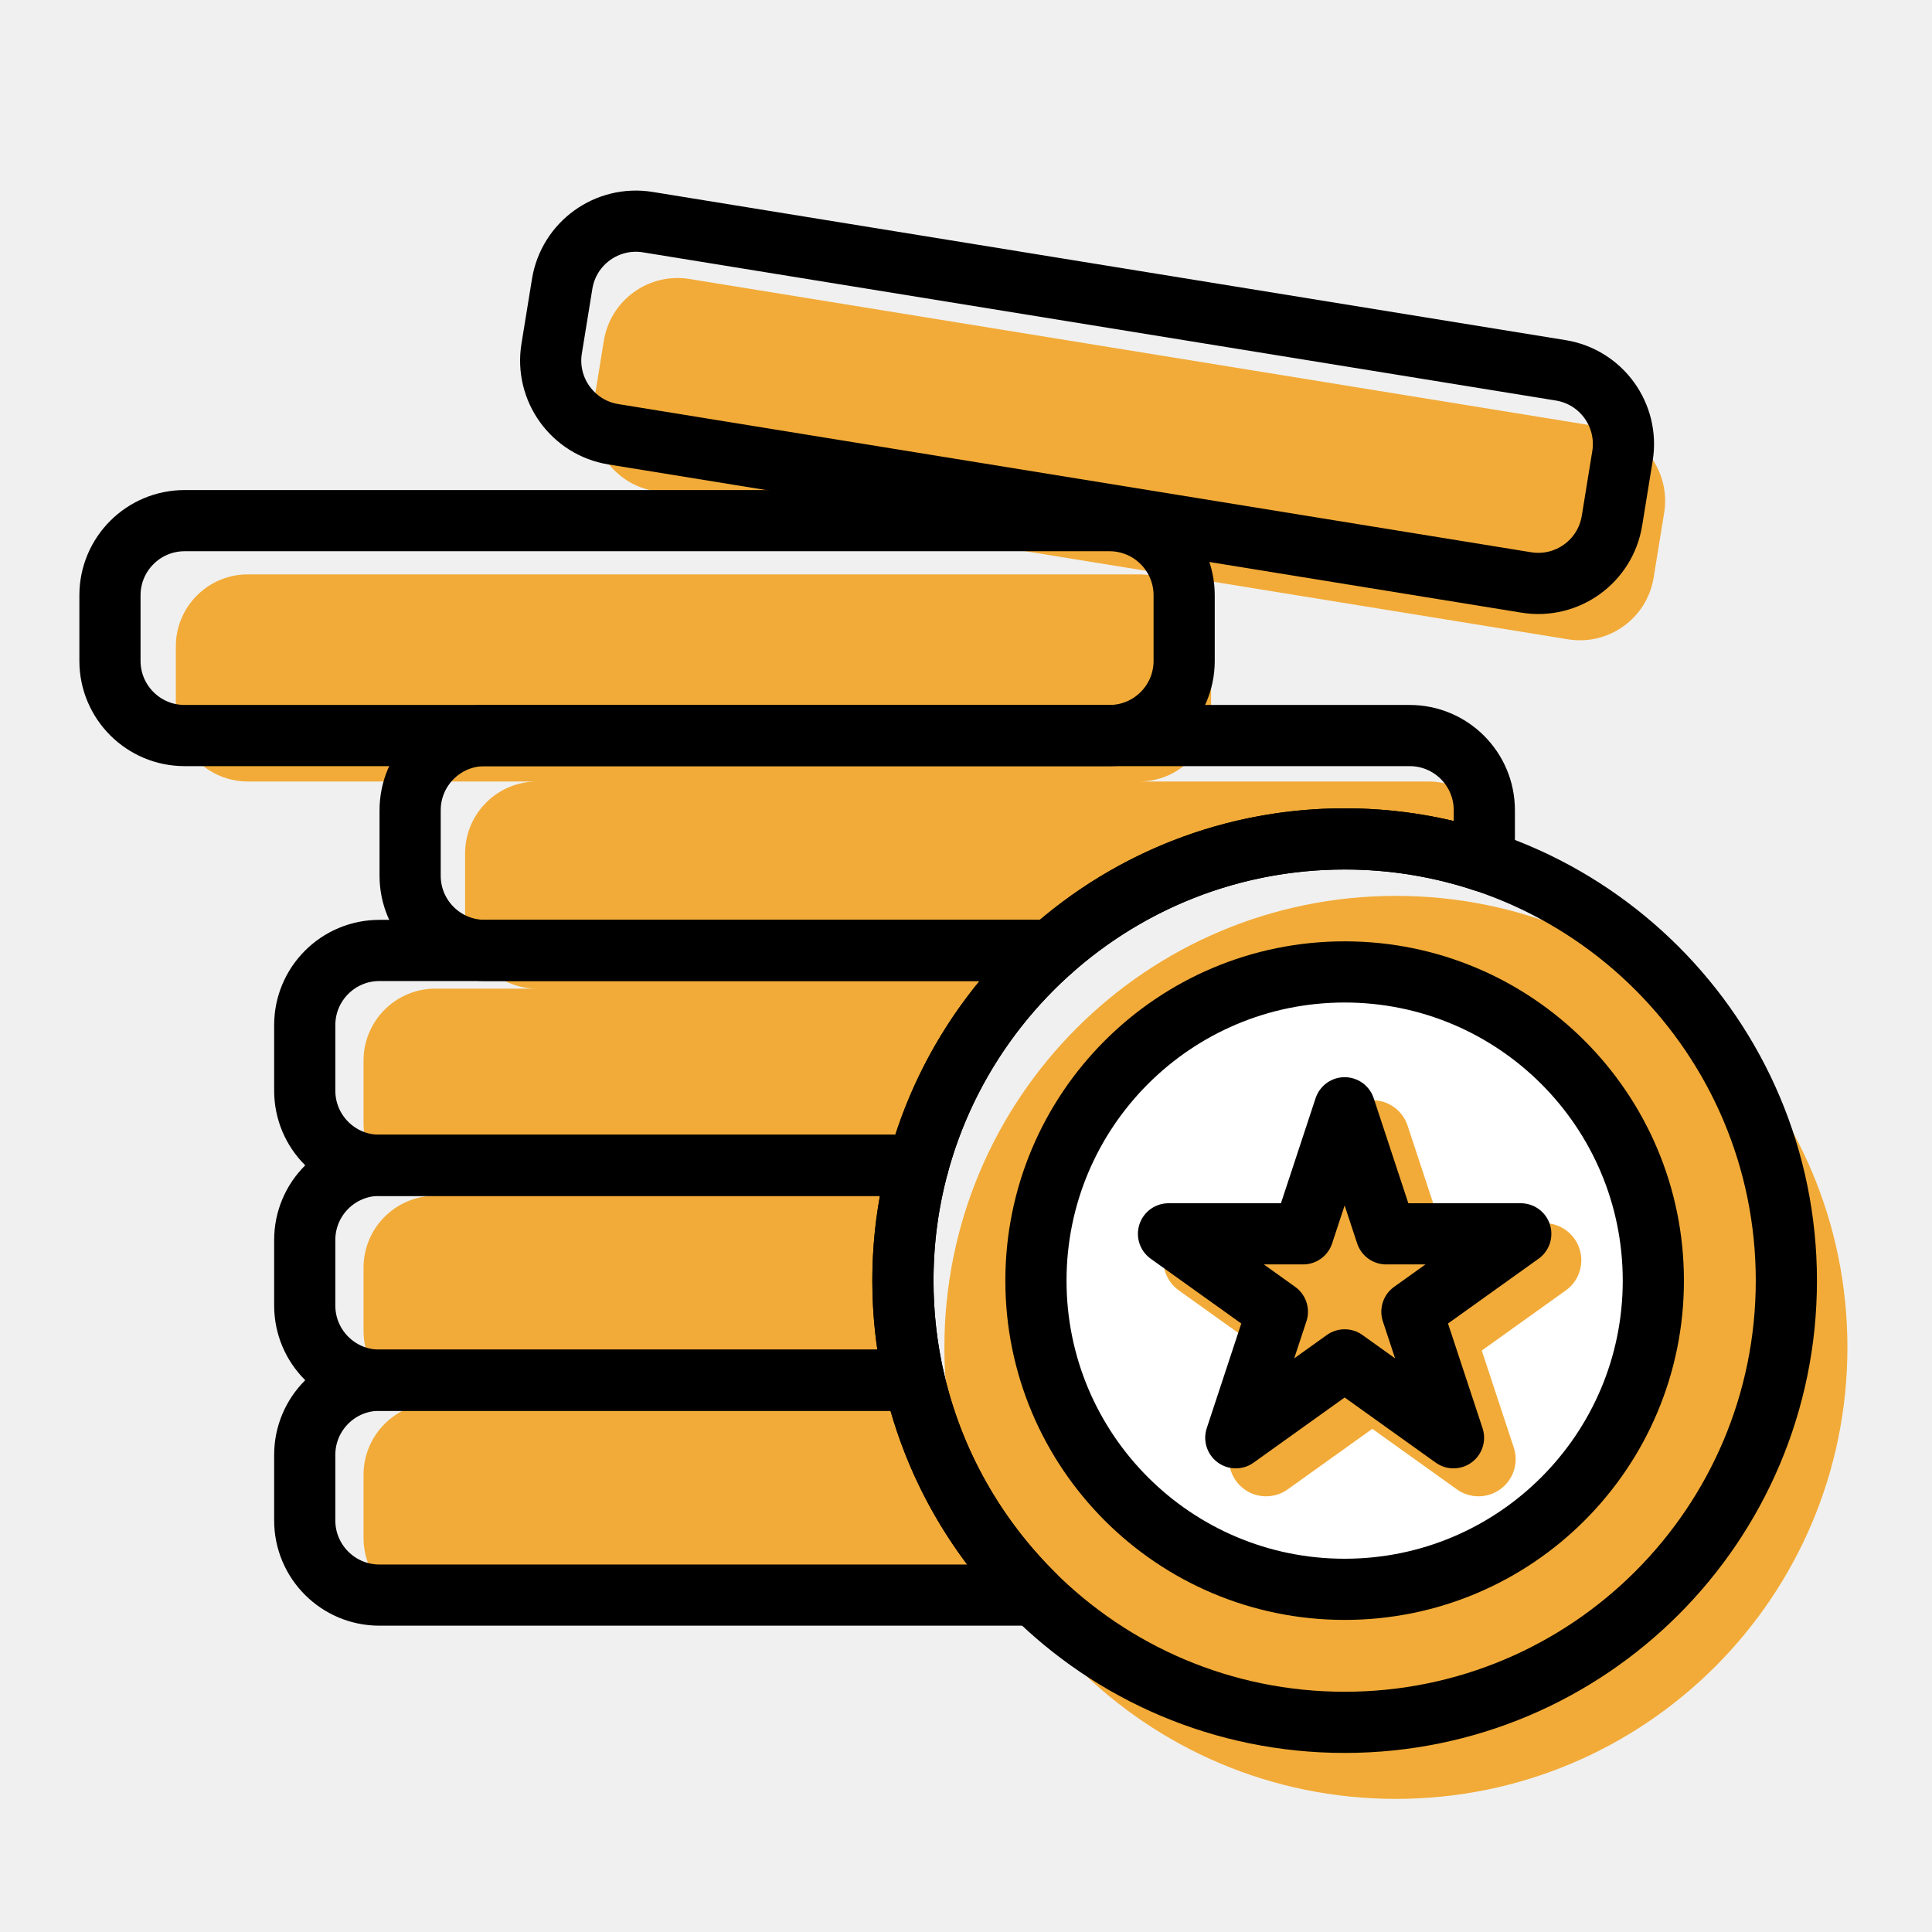
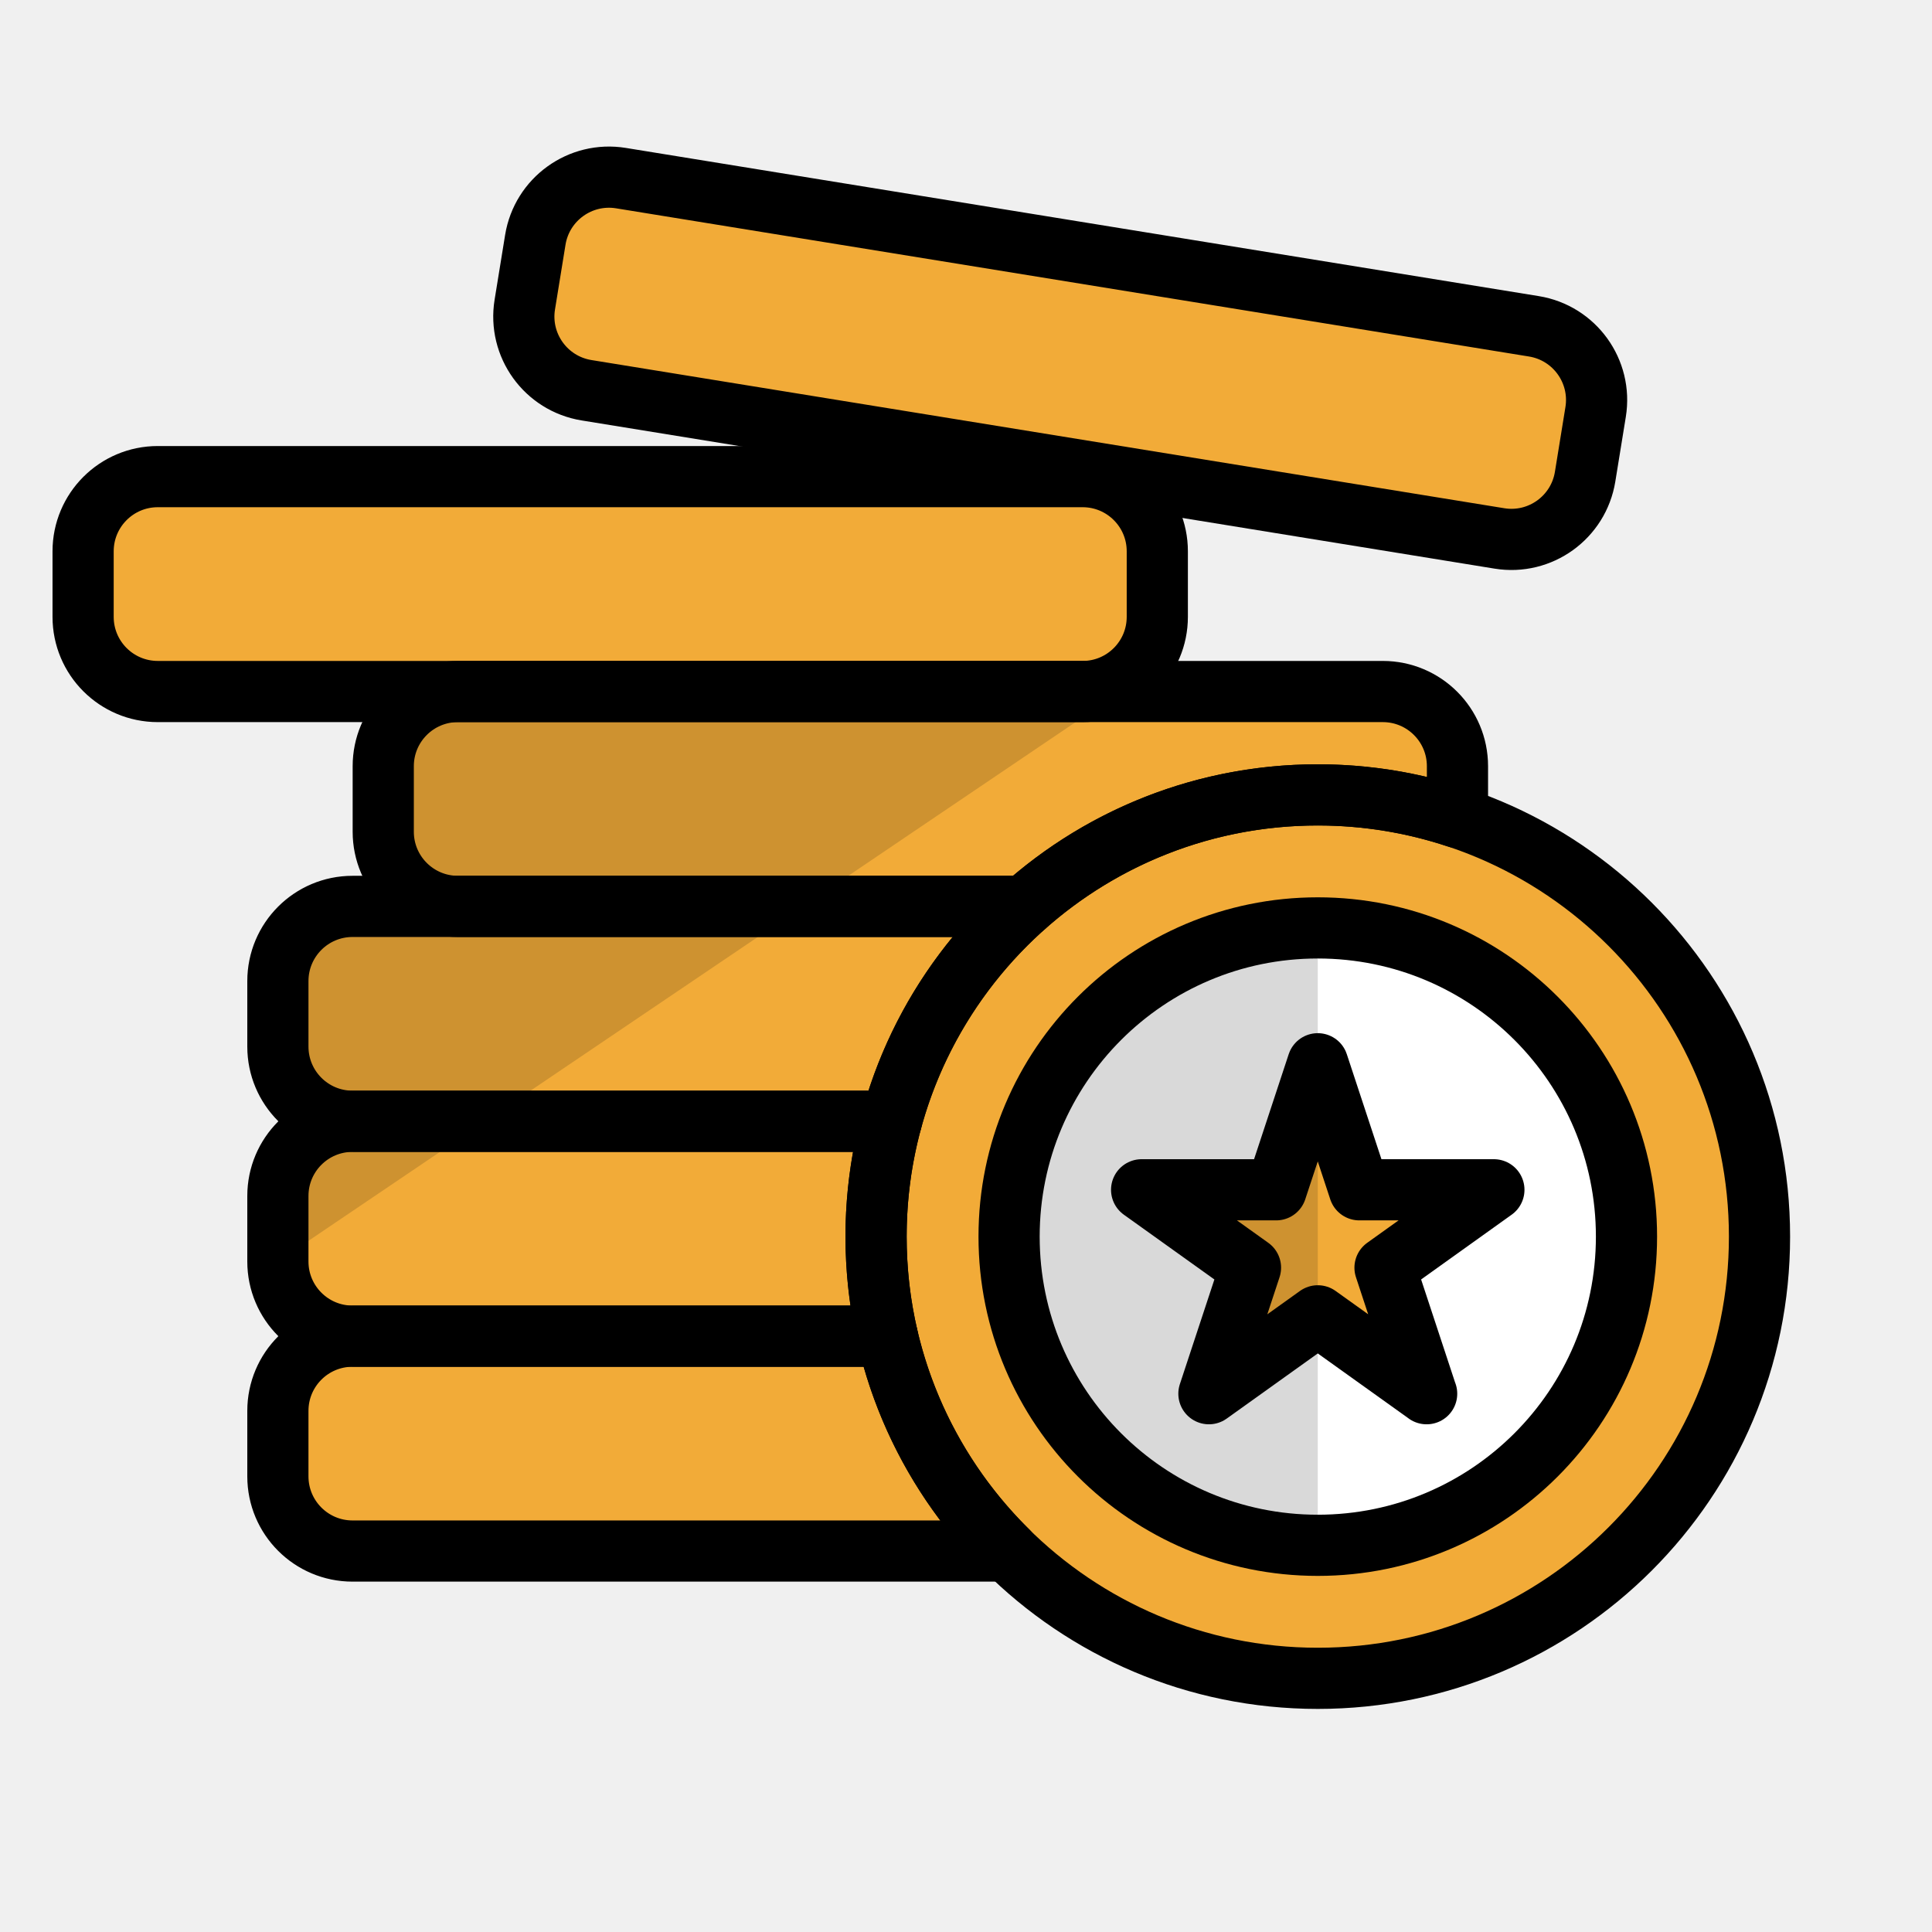
<svg xmlns="http://www.w3.org/2000/svg" viewBox="0 0 600 600">
  <g id="color">
-     <circle cx="433.51" cy="418.44" r="140.22" style="fill:#f2ab38;" />
-     <rect x="183.74" y="109.23" width="333.6" height="66.74" rx="23.19" ry="23.19" transform="translate(27.38 -54.33) rotate(9.22)" style="fill:#f2ab38;" />
-     <path d="M280.41,393c0-75.76,61.42-137.18,137.18-137.18,17.01,0,33.29,3.1,48.32,8.76-.25-12.13-10.14-21.88-22.32-21.88h-89.83c12.34,0,22.35-10.01,22.35-22.35v-19.62c0-12.34-10.01-22.35-22.35-22.35H76.96c-12.34,0-22.35,10.01-22.35,22.35v19.62c0,12.34,10.01,22.35,22.35,22.35h89.83c-12.34,0-22.35,10.01-22.35,22.35v19.62c0,12.34,10.01,22.35,22.35,22.35h-31.54c-12.34,0-22.35,10.01-22.35,22.35v19.62c0,12.34,10.01,22.35,22.35,22.35-12.34,0-22.35,10.01-22.35,22.35v19.62c0,12.34,10.01,22.35,22.35,22.35-12.34,0-22.35,10.01-22.35,22.35v19.62c0,12.34,10.01,22.35,22.35,22.35h196.05c-.52-.52-1.03-1.05-1.54-1.57-30.16-25.16-49.35-63.03-49.35-105.38Z" style="fill:#f2ab38;" />
+     <g>
+       <path d="M182.15,121.19l283.51,46.03c12.64,2.05,24.55-6.53,26.61-19.17l3.26-20.09c2.05-12.64-6.53-24.55-19.17-26.61L192.85,55.32c-12.64-2.05-24.55,6.53-26.61,19.17l-3.26,20.09c-2.05,12.64,6.53,24.55,19.17,26.61Z" style="fill:#f2ab38;" />
+       <path d="M452.6,253.86s.02,0,.03,0v-15.92c0-12.81-10.38-23.19-23.19-23.19h-93.22c12.81,0,23.19-10.38,23.19-23.19v-20.35c0-12.81-10.38-23.19-23.19-23.19H49c-12.81,0-23.19,10.38-23.19,23.19v20.35c0,12.81,10.38,23.19,23.19,23.19h93.22c-12.81,0-23.19,10.38-23.19,23.19v20.35c0,12.81,10.38,23.19,23.19,23.19h-32.73c-12.81,0-23.19,10.38-23.19,23.19v20.35c0,12.81,10.38,23.19,23.19,23.19-12.81,0-23.19,10.38-23.19,23.19v20.35c0,12.81,10.38,23.19,23.19,23.19-12.81,0-23.19,10.38-23.19,23.19v20.35c0,12.81,10.38,23.19,23.19,23.19h203.44s0,0,0,0c24.77,24.43,58.78,39.52,96.32,39.52,75.76,0,137.18-61.42,137.18-137.18,0-60.61-39.31-112.04-93.83-130.18Zm-4.87-1.52c-.1-.03-.2-.06-.3-.09,.1,.03,.2,.06,.3,.09Zm-2.32-.65c-.3-.08-.6-.16-.89-.24,.3,.08,.6,.16,.89,.24Zm-2.81-.74c-.34-.08-.67-.16-1.01-.25,.34,.08,.67,.16,1.01,.25Zm-2.91-.7c-.3-.07-.61-.13-.91-.2,.3,.07,.61,.13,.91,.2Zm-4.35-.91c-.43-.08-.86-.17-1.29-.25,.43,.08,.86,.16,1.29,.25Zm-2.91-.53c-.5-.08-1-.17-1.5-.25,.5,.08,1,.16,1.5,.25Zm-114.27,32.67h0s0,0,0,0h0Zm-7.14,6.81s0,0,0,0h0Zm-34.21,59.91s0,0,0,0c0,0,0,0,0,0s0,0,0,0Zm27.58-52.61h0s0,0,0,0Zm-6.1,7.78s0,0,0,0c0,0,0,0,0,0Zm-5.54,8.21s0,0,0,0c0,0,0,0,0,0Zm-20.67,72.44h0s0,0,0,0h0Zm1.92-22.93c-.03,.15-.05,.3-.07,.45,.02-.15,.05-.3,.07-.45Zm-.67,4.41c-.02,.12-.04,.25-.05,.37,.02-.12,.04-.25,.05-.37Zm-.91,8.86c-.03,.37-.05,.74-.07,1.11,.02-.37,.04-.74,.07-1.11Zm-.23,4.28c-.02,.39-.03,.79-.04,1.18,.01-.4,.03-.79,.04-1.18Zm3.37,36.26s0,.04,.01,.06c0,0,0,0,0,0,0-.02,0-.04-.01-.05Zm-3.44-27.1c.01,.41,.03,.81,.05,1.21-.01-.41-.04-.81-.05-1.21Zm.15,3.75c.03,.48,.06,.95,.09,1.43-.03-.48-.06-.95-.09-1.43Zm.25,3.73c.04,.5,.09,1,.13,1.5-.05-.5-.09-1-.13-1.5Zm.35,3.72c.05,.5,.11,1,.17,1.49-.06-.5-.12-.99-.17-1.49Zm.46,3.72c.07,.48,.13,.97,.2,1.45-.07-.48-.14-.96-.2-1.45Zm.56,3.74c.07,.45,.14,.89,.22,1.34-.08-.44-.15-.89-.22-1.34Zm.69,3.85c.07,.36,.13,.72,.21,1.08-.07-.36-.14-.72-.21-1.08Zm31.69,64.35s.08,.09,.12,.13c-.04-.04-.08-.09-.12-.13Zm-29.64-55.4c.09,.35,.19,.7,.28,1.04-.1-.35-.19-.7-.28-1.04Zm1.39,4.86c.05,.15,.09,.3,.13,.45-.05-.15-.09-.3-.13-.45Zm1.51,4.65c.1,.3,.21,.6,.32,.9-.11-.3-.21-.6-.32-.9Zm1.65,4.52c.08,.2,.15,.4,.23,.6-.08-.2-.15-.4-.23-.6Zm1.91,4.71c.1,.22,.19,.44,.29,.66-.1-.22-.2-.44-.29-.66Zm1.91,4.25c.09,.2,.19,.41,.28,.61-.1-.2-.19-.4-.28-.61Zm2.29,4.65c.05,.1,.11,.2,.16,.31-.05-.1-.11-.2-.16-.31Zm2.17,4.02c.1,.18,.2,.35,.3,.53-.1-.18-.2-.35-.3-.53Zm5.05,8.32c.09,.14,.18,.28,.27,.41-.09-.14-.18-.28-.27-.41Zm5.61,7.92c.07,.09,.14,.19,.21,.28-.07-.09-.14-.19-.21-.28Zm105.69-220.29c1.13-.03,2.27-.04,3.41-.04,1.08,0,2.16,.02,3.23,.04-1.07-.02-2.15-.04-3.23-.04-1.14,0-2.28,.02-3.41,.04Zm-63.05,17.11c.08-.05,.17-.09,.25-.14-.08,.05-.17,.09-.25,.14Zm2.59-1.4c.15-.08,.31-.16,.46-.24-.15,.08-.31,.16-.46,.24Zm2.7-1.39c.2-.1,.4-.2,.6-.3-.2,.1-.4,.2-.6,.3Zm2.78-1.35c.23-.11,.45-.21,.68-.32-.23,.11-.45,.21-.68,.32Zm2.84-1.3c.24-.11,.49-.21,.73-.32-.24,.11-.49,.21-.73,.32Zm2.89-1.24c.25-.1,.5-.2,.75-.31-.25,.1-.5,.2-.75,.31Zm2.94-1.18c.24-.09,.48-.18,.71-.27-.24,.09-.48,.18-.71,.27Zm2.98-1.12c.18-.06,.36-.12,.53-.19-.18,.06-.36,.12-.53,.19Zm8.71-2.83c.08-.02,.16-.05,.24-.07-.08,.02-.16,.05-.24,.07Zm2.22-.61c.39-.11,.78-.22,1.17-.32-.39,.1-.78,.21-1.17,.32Zm2.96-.76c.47-.11,.93-.23,1.4-.34-.47,.11-.93,.23-1.4,.34Zm3.1-.72c.5-.11,1.01-.22,1.51-.33-.51,.11-1.01,.22-1.51,.33Zm3.17-.66c.53-.1,1.06-.21,1.59-.3-.53,.1-1.06,.2-1.59,.3Zm3.22-.59c.55-.09,1.11-.19,1.66-.28-.55,.09-1.11,.18-1.66,.28Zm3.25-.52c.57-.08,1.15-.16,1.73-.24-.58,.08-1.15,.16-1.73,.24Zm3.28-.44c.6-.07,1.2-.14,1.8-.21-.6,.07-1.2,.13-1.8,.21Zm3.31-.37c.63-.06,1.25-.11,1.88-.17-.63,.05-1.26,.11-1.88,.17Zm3.34-.29c.66-.05,1.33-.09,2-.13-.67,.04-1.33,.08-2,.13Zm3.37-.21c.75-.04,1.49-.06,2.24-.09-.75,.02-1.5,.05-2.24,.09Zm26.94,1.31c-.56-.08-1.12-.16-1.68-.23,.56,.08,1.12,.15,1.68,.23Zm-3.07-.42c-.82-.1-1.63-.19-2.45-.28,.82,.09,1.64,.18,2.45,.28Zm-3.57-.39c-.86-.08-1.72-.16-2.59-.23,.87,.07,1.73,.15,2.59,.23Zm-3.73-.31c-.7-.05-1.4-.09-2.1-.13,.7,.04,1.4,.08,2.1,.13Zm-3.29-.19c-.73-.03-1.46-.06-2.2-.08,.73,.02,1.47,.05,2.2,.08Z" style="fill:#f2ab38;" />
+     </g>
  </g>
  <g id="Ebene_2">
-     <rect x="34.15" y="161.69" width="333.6" height="66.74" rx="23.19" ry="23.19" style="fill:none; stroke:#000; stroke-linecap:round; stroke-linejoin:round; stroke-width:19px;" />
-     <rect x="170.8" y="91.57" width="333.6" height="66.74" rx="23.19" ry="23.19" transform="translate(24.38 -52.48) rotate(9.22)" style="fill:none; stroke:#000; stroke-linecap:round; stroke-linejoin:round; stroke-width:19px;" />
-     <circle cx="417.59" cy="397.71" r="137.18" style="fill:none; stroke:#000; stroke-linecap:round; stroke-linejoin:round; stroke-width:19px;" />
-     <path d="M417.59,493.58c52.95,0,95.87-42.92,95.87-95.87s-42.55-95.47-95.17-95.85c-52.66,.38-95.23,43.17-95.23,95.92,0,20.02,6.14,38.6,16.63,53.98l-.66,.86c17.33,24.76,46.05,40.97,78.57,40.97Zm-55.73-105.72c1.53-4.77,5.96-8,10.97-8h32.44l9.99-30.28c1.56-4.72,5.97-7.91,10.94-7.91s9.39,3.19,10.94,7.91l9.99,30.28h32.44c5.01,0,9.44,3.23,10.97,8,1.53,4.77-.19,9.98-4.27,12.89l-26.09,18.67,9.94,30.14c1.56,4.74-.1,9.94-4.12,12.89-2.03,1.49-4.43,2.24-6.83,2.24s-4.7-.72-6.71-2.15l-26.28-18.8-26.28,18.8c-4.05,2.9-9.52,2.87-13.53-.09s-5.68-8.16-4.12-12.89l9.94-30.14-26.09-18.67c-4.07-2.91-5.8-8.12-4.27-12.89Z" style="fill:#fff;" />
-     <circle cx="417.59" cy="397.71" r="95.87" style="fill:none; stroke:#000; stroke-linecap:round; stroke-linejoin:round; stroke-width:19px;" />
-     <polygon points="417.59 344.03 430.5 383.18 472.29 383.18 438.48 407.37 451.4 446.51 417.59 422.32 383.79 446.51 396.7 407.37 362.89 383.18 404.68 383.18 417.59 344.03" style="fill:none; stroke:#000; stroke-linecap:round; stroke-linejoin:round; stroke-width:19px;" />
-     <path d="M283.91,428.64H117.83c-12.81,0-23.19,10.38-23.19,23.19v20.35c0,12.81,10.38,23.19,23.19,23.19h203.44c-18.2-17.95-31.41-40.95-37.36-66.74Z" style="fill:none; stroke:#000; stroke-linecap:round; stroke-linejoin:round; stroke-width:19px;" />
-     <path d="M280.41,397.71c0-12.39,1.65-24.39,4.73-35.81H117.83c-12.81,0-23.19,10.38-23.19,23.19v20.35c0,12.81,10.38,23.19,23.19,23.19h166.08c-2.29-9.94-3.5-20.29-3.5-30.93Z" style="fill:none; stroke:#000; stroke-linecap:round; stroke-linejoin:round; stroke-width:19px;" />
-     <path d="M326.49,295.17H117.83c-12.81,0-23.19,10.38-23.19,23.19v20.35c0,12.81,10.38,23.19,23.19,23.19h167.32c7.06-26.17,21.66-49.24,41.34-66.74Z" style="fill:none; stroke:#000; stroke-linecap:round; stroke-linejoin:round; stroke-width:19px;" />
-     <path d="M417.59,260.53c15.16,0,29.74,2.47,43.38,7.01v-15.92c0-12.81-10.38-23.19-23.19-23.19H150.56c-12.81,0-23.19,10.38-23.19,23.19v20.35c0,12.81,10.38,23.19,23.19,23.19h175.93c24.23-21.54,56.14-34.63,91.11-34.63Z" style="fill:none; stroke:#000; stroke-linecap:round; stroke-linejoin:round; stroke-width:19px;" />
+     <g>
+       <rect x="25.81" y="148.02" width="333.6" height="66.74" rx="23.19" ry="23.19" style="fill:none; stroke:#000; stroke-linecap:round; stroke-linejoin:round; stroke-width:19px;" />
+       <rect x="162.45" y="77.9" width="333.6" height="66.74" rx="23.19" ry="23.19" transform="translate(22.09 -51.32) rotate(9.22)" style="fill:none; stroke:#000; stroke-linecap:round; stroke-linejoin:round; stroke-width:19px;" />
+       <circle cx="409.25" cy="384.04" r="137.18" style="fill:none; stroke:#000; stroke-linecap:round; stroke-linejoin:round; stroke-width:19px;" />
+       <path d="M409.25,288.17c-52.95,0-95.87,42.92-95.87,95.87s42.92,95.87,95.87,95.87,95.87-42.92,95.87-95.87-42.92-95.87-95.87-95.87Zm33.81,144.66l-33.81-24.19-33.81,24.19,12.91-39.14-33.81-24.19h41.79l12.91-39.14,12.91,39.14h41.79l-33.81,24.19,12.91,39.14Z" style="fill:#fff; stroke:#000; stroke-linecap:round; stroke-linejoin:round; stroke-width:19px;" />
+       <path d="M275.57,414.96H109.49c-12.81,0-23.19,10.38-23.19,23.19v20.35c0,12.81,10.38,23.19,23.19,23.19h203.44c-18.2-17.95-31.41-40.95-37.36-66.74Z" style="fill:none; stroke:#000; stroke-linecap:round; stroke-linejoin:round; stroke-width:19px;" />
+       <path d="M272.07,384.04c0-12.39,1.65-24.39,4.73-35.81H109.49c-12.81,0-23.19,10.38-23.19,23.19v20.35c0,12.81,10.38,23.19,23.19,23.19h166.08c-2.29-9.94-3.5-20.29-3.5-30.93Z" style="fill:none; stroke:#000; stroke-linecap:round; stroke-linejoin:round; stroke-width:19px;" />
+       <path d="M318.14,281.49H109.49c-12.81,0-23.19,10.38-23.19,23.19v20.35c0,12.81,10.38,23.19,23.19,23.19h167.32c7.06-26.17,21.66-49.24,41.34-66.74Z" style="fill:none; stroke:#000; stroke-linecap:round; stroke-linejoin:round; stroke-width:19px;" />
+       <path d="M409.25,246.86c15.16,0,29.74,2.47,43.38,7.01v-15.92c0-12.81-10.38-23.19-23.19-23.19H142.21c-12.81,0-23.19,10.38-23.19,23.19v20.35c0,12.81,10.38,23.19,23.19,23.19h175.93c24.23-21.54,56.14-34.63,91.11-34.63Z" style="fill:none; stroke:#000; stroke-linecap:round; stroke-linejoin:round; stroke-width:19px;" />
+       <path d="M409.25,288.17c-52.95,0-95.87,42.92-95.87,95.87s42.92,95.87,95.87,95.87v-191.73Z" style="opacity:.15;" />
+       <polygon points="124.05 214.76 348.08 214.76 86.3 391.77 86.3 357.23 102.11 349.43 86.3 325.04 86.3 288.31 123.19 274.58 119.02 258.3 124.05 214.76" style="opacity:.15;" />
+     </g>
  </g>
</svg>
